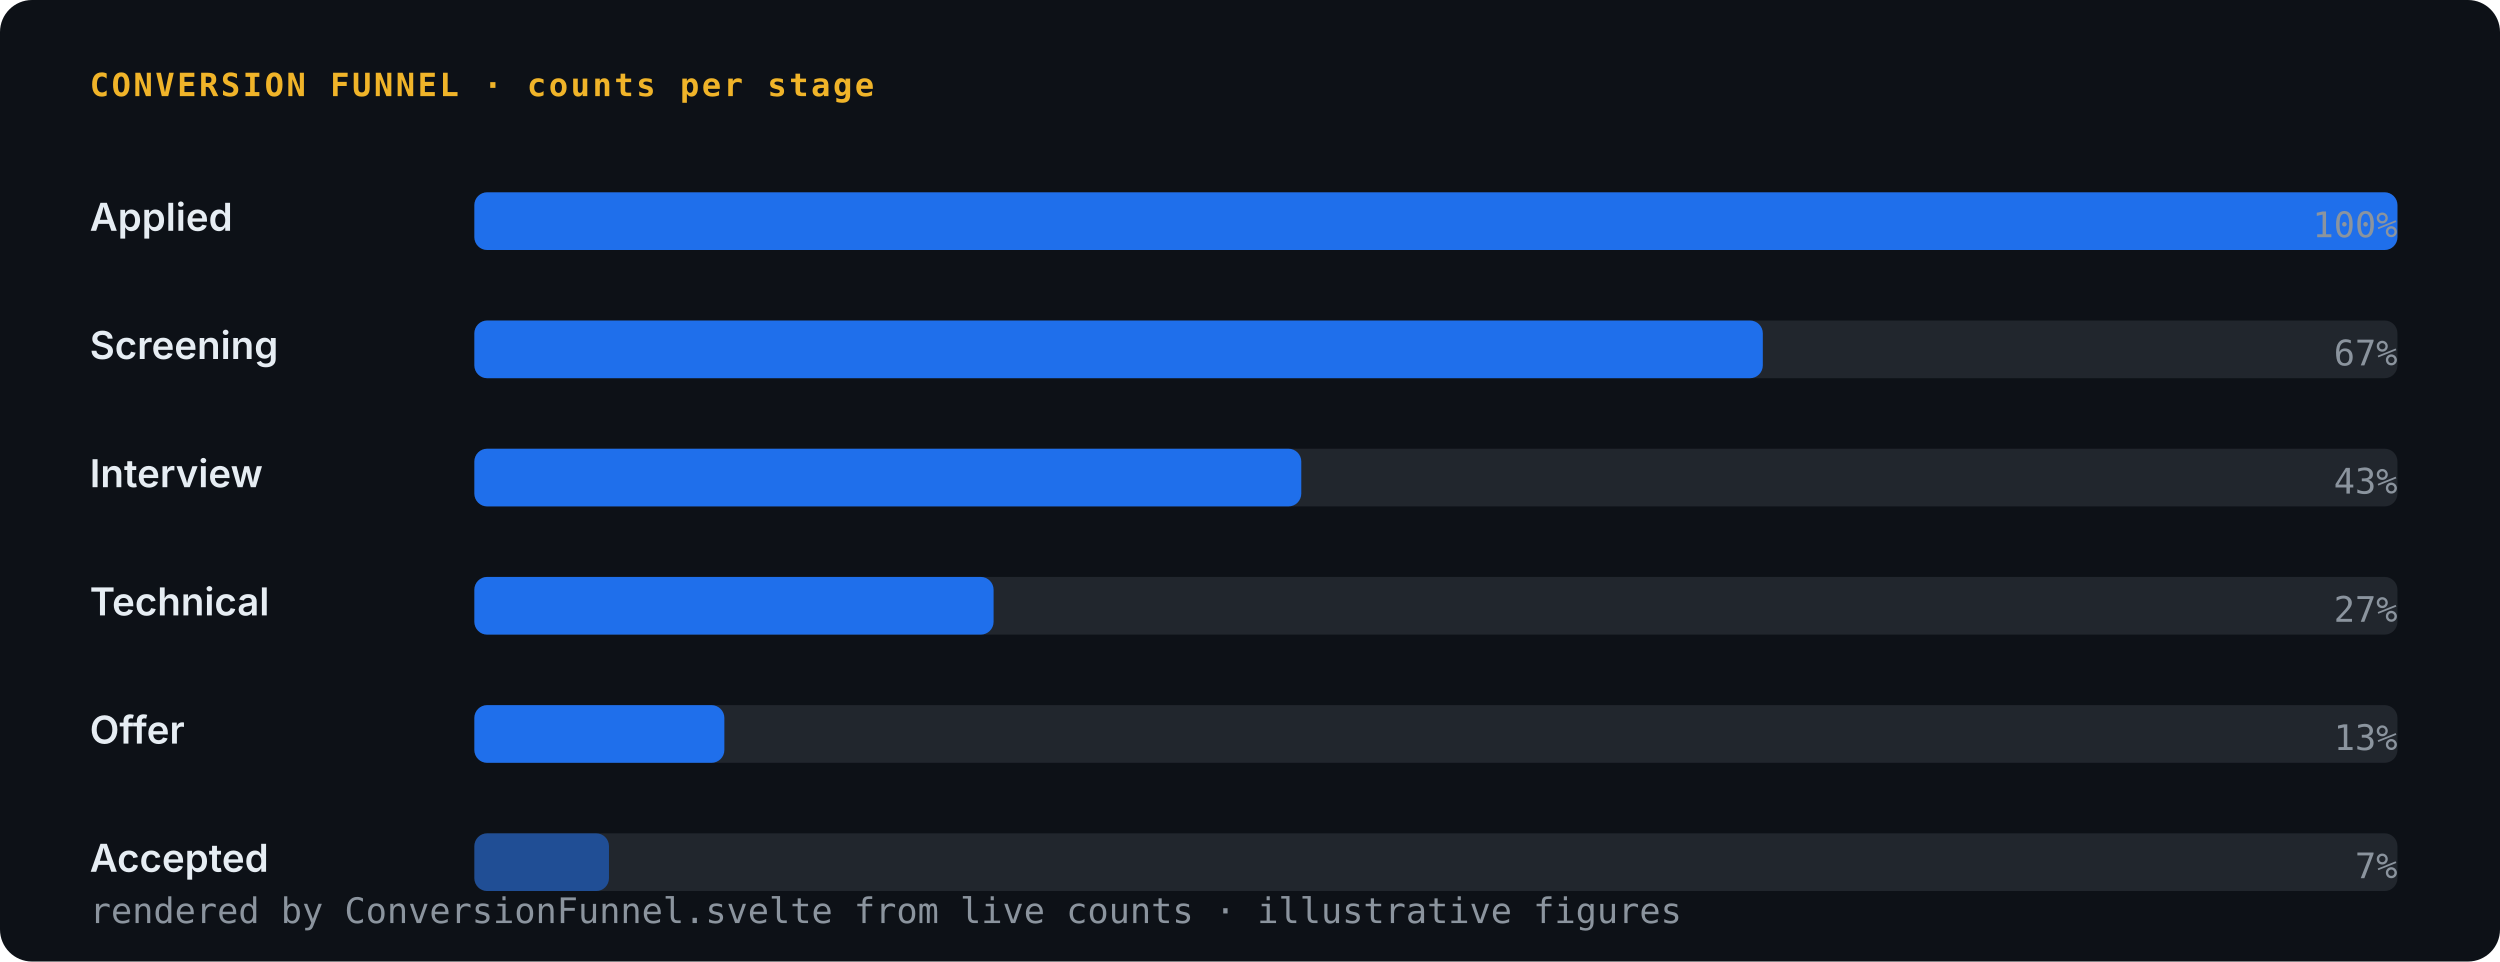
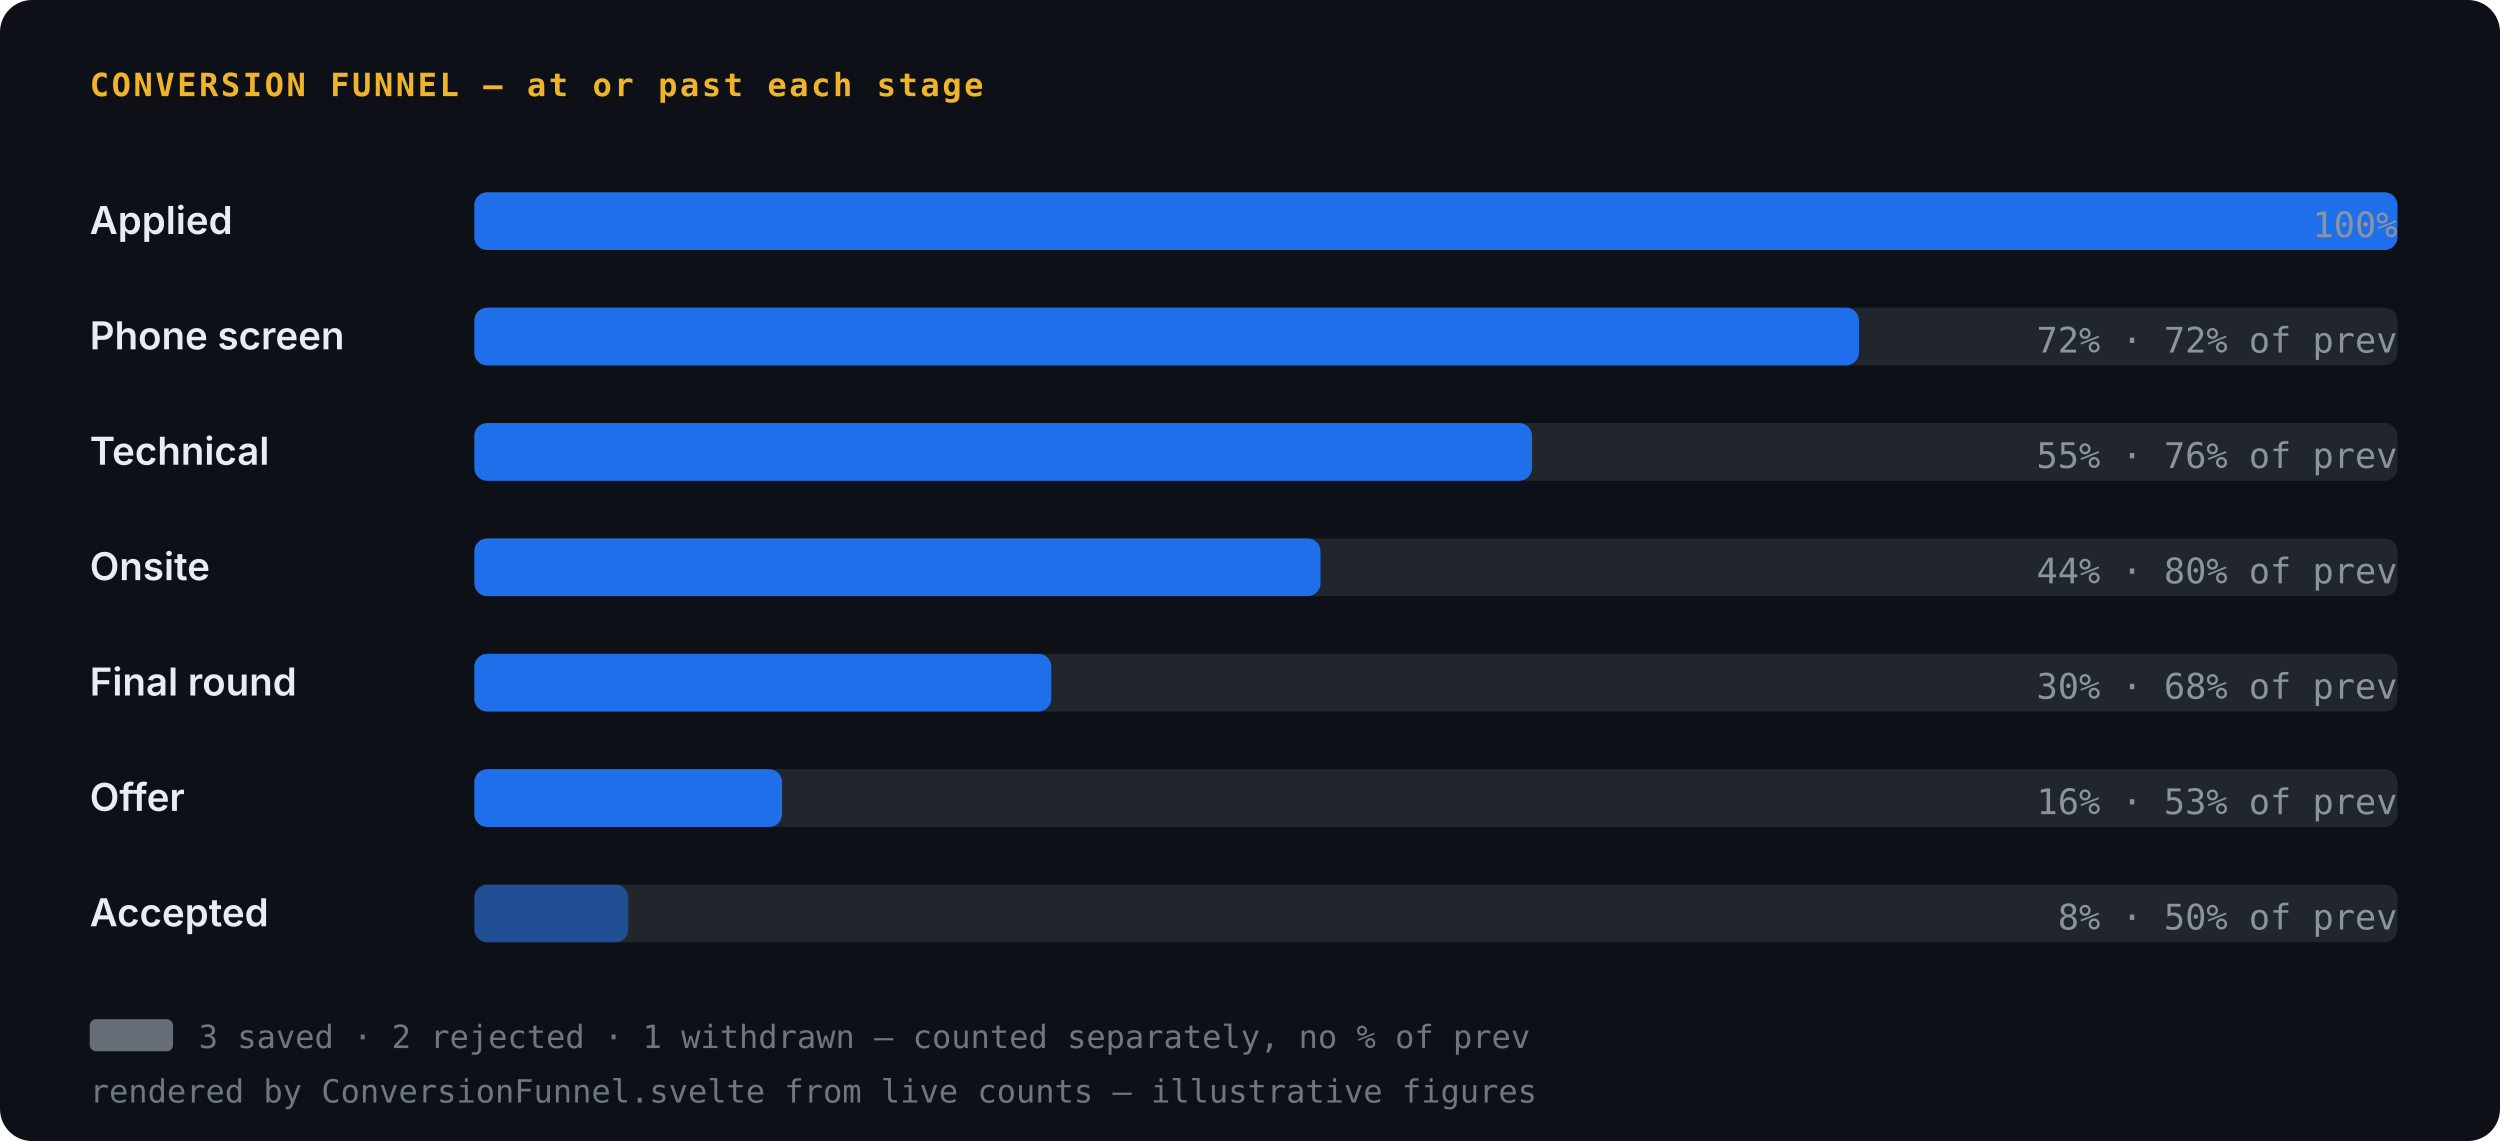
- <svg xmlns="http://www.w3.org/2000/svg" viewBox="0 0 780 300" width="780" height="300" role="img" aria-label="Animated application stage funnel">
+ <svg xmlns="http://www.w3.org/2000/svg" viewBox="0 0 780 356" width="780" height="356" role="img" aria-label="Application stage funnel: seven rungs from applied to accepted, with exits counted separately">
  <style>
		.bg { fill: #0d1117; }
		.bar { fill: #1f6feb; }
+ 		.exit { fill: #8b949e; }
		.track { fill: #21262d; }
		.lbl { fill: #e6edf3; font: 600 12px ui-sans-serif, system-ui, -apple-system, "Segoe UI", sans-serif; }
		.num { fill: #8b949e; font: 400 11px ui-monospace, SFMono-Regular, Menlo, monospace; }
		.hd { fill: #f0b429; font: 600 10px ui-monospace, SFMono-Regular, Menlo, monospace; letter-spacing: .08em; }
+ 		.foot { fill: #6e7681; font: 400 10px ui-monospace, SFMono-Regular, Menlo, monospace; }
		@keyframes grow { from { transform: scaleX(0); } to { transform: scaleX(1); } }
		@keyframes slide { from { opacity: 0; transform: translateX(-8px); } to { opacity: 1; transform: none; } }
		.g1 { animation: grow .9s cubic-bezier(.2,.7,.2,1) both; transform-origin: 0 0; }
- 		.g2 { animation: grow .9s cubic-bezier(.2,.7,.2,1) .12s both; transform-origin: 0 0; }
- 		.g3 { animation: grow .9s cubic-bezier(.2,.7,.2,1) .24s both; transform-origin: 0 0; }
- 		.g4 { animation: grow .9s cubic-bezier(.2,.7,.2,1) .36s both; transform-origin: 0 0; }
- 		.g5 { animation: grow .9s cubic-bezier(.2,.7,.2,1) .48s both; transform-origin: 0 0; }
- 		.g6 { animation: grow .9s cubic-bezier(.2,.7,.2,1) .60s both; transform-origin: 0 0; }
+ 		.g2 { animation: grow .9s cubic-bezier(.2,.7,.2,1) .10s both; transform-origin: 0 0; }
+ 		.g3 { animation: grow .9s cubic-bezier(.2,.7,.2,1) .20s both; transform-origin: 0 0; }
+ 		.g4 { animation: grow .9s cubic-bezier(.2,.7,.2,1) .30s both; transform-origin: 0 0; }
+ 		.g5 { animation: grow .9s cubic-bezier(.2,.7,.2,1) .40s both; transform-origin: 0 0; }
+ 		.g6 { animation: grow .9s cubic-bezier(.2,.7,.2,1) .50s both; transform-origin: 0 0; }
+ 		.g7 { animation: grow .9s cubic-bezier(.2,.7,.2,1) .60s both; transform-origin: 0 0; }
		.t1 { animation: slide .6s ease-out .1s both; }
		.t2 { animation: slide .6s ease-out .2s both; }
		.t3 { animation: slide .6s ease-out .3s both; }
		.t4 { animation: slide .6s ease-out .4s both; }
		.t5 { animation: slide .6s ease-out .5s both; }
		.t6 { animation: slide .6s ease-out .6s both; }
- 	</style>
-   <rect class="bg" x="0" y="0" width="780" height="300" rx="10" />
-   <text class="hd" x="28" y="30">CONVERSION FUNNEL  ·  counts per stage</text>
+ 		.t7 { animation: slide .6s ease-out .7s both; }
+ 		.t8 { animation: slide .6s ease-out .8s both; }
+ 	
+ 		/* Motion is decoration, and the animation is load-bearing in a way
+ 		   that is easy to miss: these rules use `animation-fill-mode: both`
+ 		   so before the delay elapses each element sits at its `from`
+ 		   keyframe. For the slide-in classes that keyframe is `opacity: 0`,
+ 		   and for the grow classes it is `scaleX(0)` — so wherever animation
+ 		   does not run (a reduced-motion preference, a renderer that drops
+ 		   the style element, a static export) the labels and the bars stay
+ 		   invisible instead of merely unanimated. The end state has to be
+ 		   the resting state. */
+ 		@media (prefers-reduced-motion: reduce) {
+ 			.g1, .g2, .g3, .g4, .g5, .g6, .g7, .t1, .t2, .t3, .t4, .t5,
+ 			.t6, .t7, .t8
+ 			{
+ 				animation: none !important;
+ 				opacity: 1;
+ 				transform: none;
+ 			}
+ 		}
+ </style>
+   <rect class="bg" x="0" y="0" width="780" height="356" rx="10" />
+   <text class="hd" x="28" y="30">CONVERSION FUNNEL — at or past each stage</text>
  <g transform="translate(28,52)">
-     <text class="lbl t1" x="0" y="20">Applied</text>
+     <text class="lbl t1" x="0" y="21">Applied</text>
    <rect class="track" x="120" y="8" width="600" height="18" rx="4" />
    <rect class="bar g1" x="120" y="8" width="600" height="18" rx="4" />
    <text class="num" x="720" y="22" text-anchor="end">100%</text>
-     <text class="lbl t2" x="0" y="60">Screening</text>
-     <rect class="track" x="120" y="48" width="600" height="18" rx="4" />
-     <rect class="bar g2" x="120" y="48" width="402" height="18" rx="4" />
-     <text class="num" x="720" y="62" text-anchor="end">67%</text>
-     <text class="lbl t3" x="0" y="100">Interview</text>
-     <rect class="track" x="120" y="88" width="600" height="18" rx="4" />
-     <rect class="bar g3" x="120" y="88" width="258" height="18" rx="4" />
-     <text class="num" x="720" y="102" text-anchor="end">43%</text>
-     <text class="lbl t4" x="0" y="140">Technical</text>
-     <rect class="track" x="120" y="128" width="600" height="18" rx="4" />
-     <rect class="bar g4" x="120" y="128" width="162" height="18" rx="4" />
-     <text class="num" x="720" y="142" text-anchor="end">27%</text>
-     <text class="lbl t5" x="0" y="180">Offer</text>
-     <rect class="track" x="120" y="168" width="600" height="18" rx="4" />
-     <rect class="bar g5" x="120" y="168" width="78" height="18" rx="4" />
-     <text class="num" x="720" y="182" text-anchor="end">13%</text>
-     <text class="lbl t6" x="0" y="220">Accepted</text>
-     <rect class="track" x="120" y="208" width="600" height="18" rx="4" />
-     <rect class="bar g6" x="120" y="208" width="42" height="18" rx="4" opacity="0.55" />
-     <text class="num" x="720" y="222" text-anchor="end">7%</text>
+     <text class="lbl t2" x="0" y="57">Phone screen</text>
+     <rect class="track" x="120" y="44" width="600" height="18" rx="4" />
+     <rect class="bar g2" x="120" y="44" width="432" height="18" rx="4" />
+     <text class="num" x="720" y="58" text-anchor="end">72% · 72% of prev</text>
+     <text class="lbl t3" x="0" y="93">Technical</text>
+     <rect class="track" x="120" y="80" width="600" height="18" rx="4" />
+     <rect class="bar g3" x="120" y="80" width="330" height="18" rx="4" />
+     <text class="num" x="720" y="94" text-anchor="end">55% · 76% of prev</text>
+     <text class="lbl t4" x="0" y="129">Onsite</text>
+     <rect class="track" x="120" y="116" width="600" height="18" rx="4" />
+     <rect class="bar g4" x="120" y="116" width="264" height="18" rx="4" />
+     <text class="num" x="720" y="130" text-anchor="end">44% · 80% of prev</text>
+     <text class="lbl t5" x="0" y="165">Final round</text>
+     <rect class="track" x="120" y="152" width="600" height="18" rx="4" />
+     <rect class="bar g5" x="120" y="152" width="180" height="18" rx="4" />
+     <text class="num" x="720" y="166" text-anchor="end">30% · 68% of prev</text>
+     <text class="lbl t6" x="0" y="201">Offer</text>
+     <rect class="track" x="120" y="188" width="600" height="18" rx="4" />
+     <rect class="bar g6" x="120" y="188" width="96" height="18" rx="4" />
+     <text class="num" x="720" y="202" text-anchor="end">16% · 53% of prev</text>
+     <text class="lbl t7" x="0" y="237">Accepted</text>
+     <rect class="track" x="120" y="224" width="600" height="18" rx="4" />
+     <rect class="bar g7" x="120" y="224" width="48" height="18" rx="4" opacity="0.55" />
+     <text class="num" x="720" y="238" text-anchor="end">8% · 50% of prev</text>
  </g>
-   <text class="num" x="28" y="288">rendered by ConversionFunnel.svelte from live counts · illustrative figures</text>
+   <g transform="translate(28,318)">
+     <rect class="exit" x="0" y="0" width="26" height="10" rx="2" opacity="0.7" />
+     <text class="foot" x="34" y="9">3 saved · 2 rejected · 1 withdrawn — counted separately, no % of prev</text>
+   </g>
+   <text class="foot" x="28" y="344">rendered by ConversionFunnel.svelte from live counts — illustrative figures</text>
</svg>
